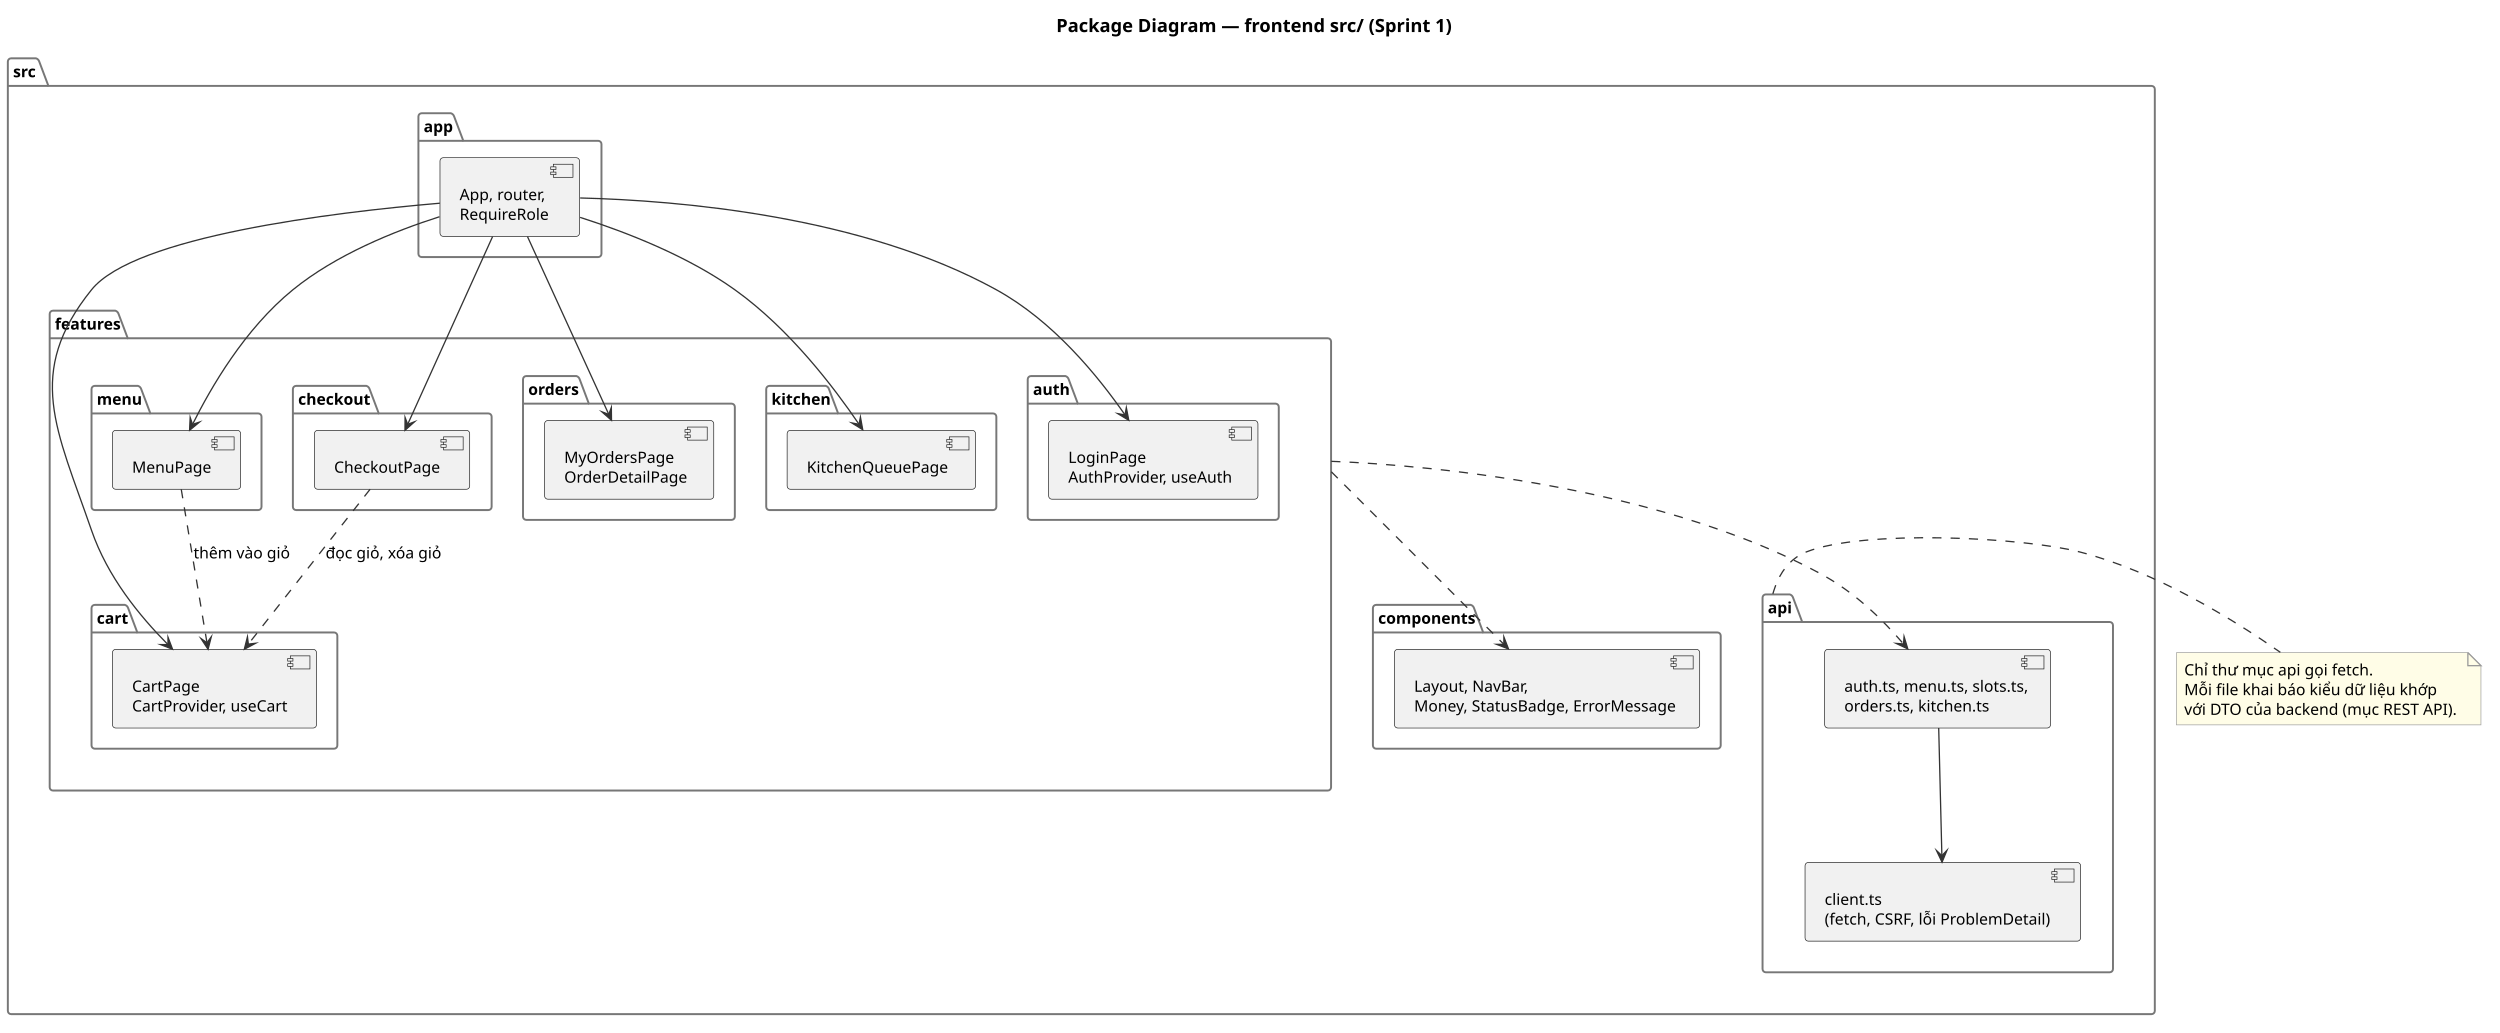
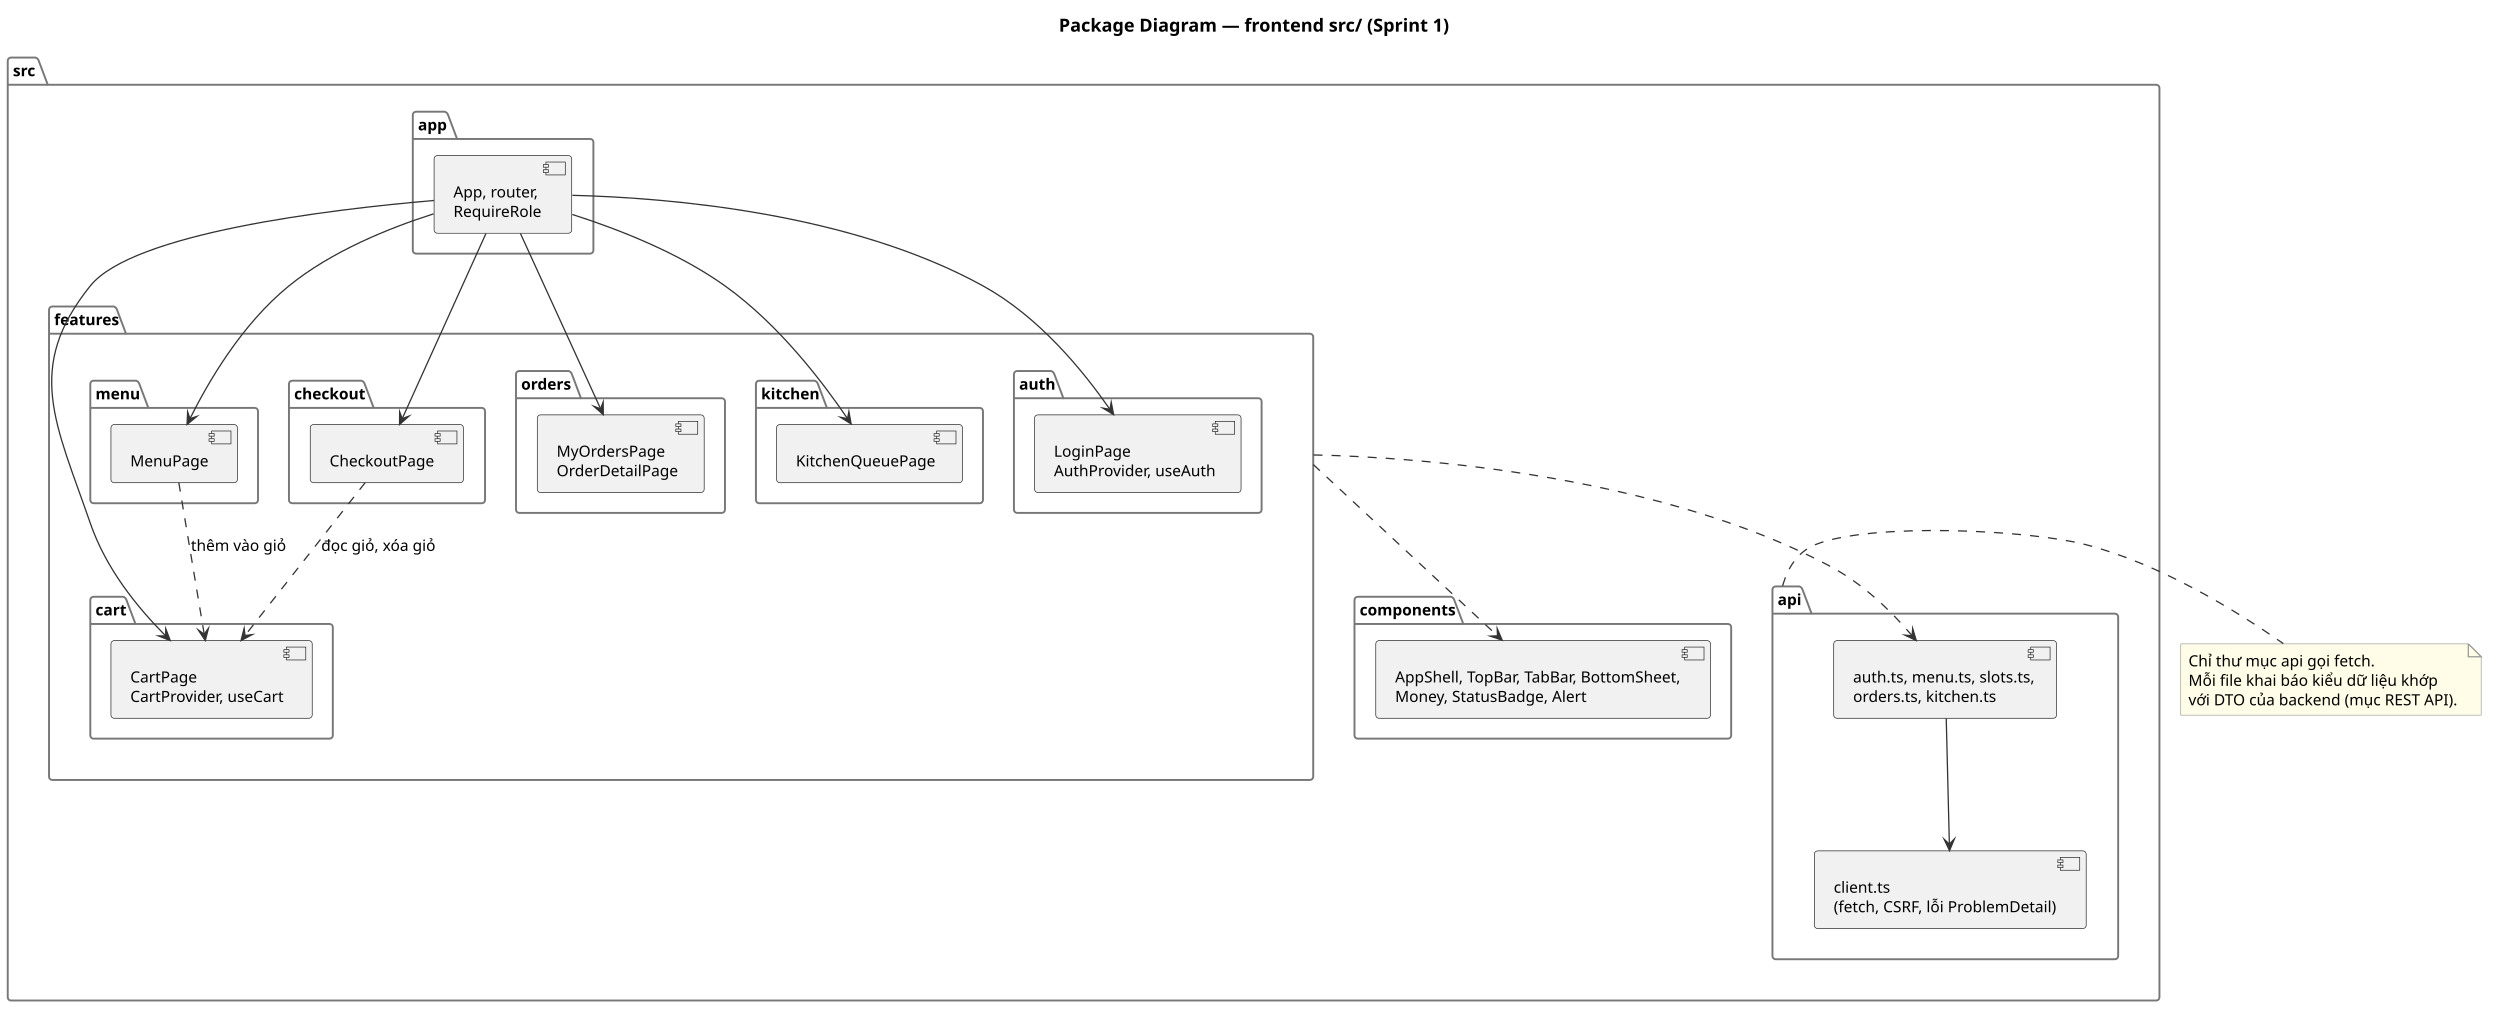
- <svg xmlns="http://www.w3.org/2000/svg" version="1.1" data-diagram-type="DESCRIPTION" style="width:1912px;height:790px;background:#FFFFFF;" width="1912px" height="790px" viewBox="0 0 1912 790" zoomAndPan="magnify" preserveAspectRatio="none" contentStyleType="text/css">
+ <svg xmlns="http://www.w3.org/2000/svg" version="1.1" data-diagram-type="DESCRIPTION" style="width:1938px;height:790px;background:#FFFFFF;" width="1938px" height="790px" viewBox="0 0 1938 790" zoomAndPan="magnify" preserveAspectRatio="none" contentStyleType="text/css">
  <defs />
  <g font-family="sans-serif" lengthAdjust="spacing">
    <g class="title" data-source-line="2">
-       <text x="807.792" y="24.533" fill="#000" font-size="14" textLength="289.844" font-weight="700">Package Diagram — frontend src/ (Sprint 1)</text>
+       <text x="820.792" y="24.533" fill="#000" font-size="14" textLength="289.844" font-weight="700">Package Diagram — frontend src/ (Sprint 1)</text>
    </g>
    <g class="cluster" data-qualified-name="src" id="ent0001" data-source-line="5">
-       <path d="M8.5,44.609 L27.518,44.609 A3.75,3.75 0 0 1 30.018,47.109 L37.018,65.703 L1645.5,65.703 A2.5,2.5 0 0 1 1648,68.203 L1648,773.109 A2.5,2.5 0 0 1 1645.5,775.609 L8.5,775.609 A2.5,2.5 0 0 1 6,773.109 L6,47.109 A2.5,2.5 0 0 1 8.5,44.609" style="stroke:#777;stroke-width:1.5;" fill="none" />
+       <path d="M8.5,44.609 L27.518,44.609 A3.75,3.75 0 0 1 30.018,47.109 L37.018,65.703 L1671.5,65.703 A2.5,2.5 0 0 1 1674,68.203 L1674,773.109 A2.5,2.5 0 0 1 1671.5,775.609 L8.5,775.609 A2.5,2.5 0 0 1 6,773.109 L6,47.109 A2.5,2.5 0 0 1 8.5,44.609" style="stroke:#777;stroke-width:1.5;" fill="none" />
      <line x1="6" y1="65.703" x2="37.018" y2="65.703" style="stroke:#777;stroke-width:1.5;" />
      <text x="10" y="59.066" fill="#000" font-size="12" textLength="18.018" font-weight="700">src</text>
    </g>
    <g class="cluster" data-qualified-name="src.app" id="ent0002" data-source-line="6">
      <path d="M322.5,86.609 L344.834,86.609 A3.75,3.75 0 0 1 347.334,89.109 L354.334,107.703 L457.5,107.703 A2.5,2.5 0 0 1 460,110.203 L460,194.109 A2.5,2.5 0 0 1 457.5,196.609 L322.5,196.609 A2.5,2.5 0 0 1 320,194.109 L320,89.109 A2.5,2.5 0 0 1 322.5,86.609" style="stroke:#777;stroke-width:1.5;" fill="none" />
      <line x1="320" y1="107.703" x2="354.334" y2="107.703" style="stroke:#777;stroke-width:1.5;" />
      <text x="324" y="101.066" fill="#000" font-size="12" textLength="21.334" font-weight="700">app</text>
    </g>
    <g class="cluster" data-qualified-name="src.features" id="ent0004" data-source-line="9">
      <path d="M40.5,237.609 L88.188,237.609 A3.75,3.75 0 0 1 90.688,240.109 L97.688,258.703 L1015.5,258.703 A2.5,2.5 0 0 1 1018,261.203 L1018,602.109 A2.5,2.5 0 0 1 1015.5,604.609 L40.5,604.609 A2.5,2.5 0 0 1 38,602.109 L38,240.109 A2.5,2.5 0 0 1 40.5,237.609" style="stroke:#777;stroke-width:1.5;" fill="none" />
      <line x1="38" y1="258.703" x2="97.688" y2="258.703" style="stroke:#777;stroke-width:1.5;" />
      <text x="42" y="252.066" fill="#000" font-size="12" textLength="46.688" font-weight="700">features</text>
    </g>
    <g class="cluster" data-qualified-name="src.features.fAuth" id="ent0005" data-source-line="10">
      <path d="M788.5,287.609 L814.83,287.609 A3.75,3.75 0 0 1 817.33,290.109 L824.33,308.703 L975.5,308.703 A2.5,2.5 0 0 1 978,311.203 L978,395.109 A2.5,2.5 0 0 1 975.5,397.609 L788.5,397.609 A2.5,2.5 0 0 1 786,395.109 L786,290.109 A2.5,2.5 0 0 1 788.5,287.609" style="stroke:#777;stroke-width:1.5;" fill="none" />
      <line x1="786" y1="308.703" x2="824.33" y2="308.703" style="stroke:#777;stroke-width:1.5;" />
      <text x="790" y="302.066" fill="#000" font-size="12" textLength="25.33" font-weight="700">auth</text>
    </g>
    <g class="cluster" data-qualified-name="src.features.fMenu" id="ent0007" data-source-line="13">
      <path d="M72.5,295.109 L105.504,295.109 A3.75,3.75 0 0 1 108.004,297.609 L115.004,316.203 L197.5,316.203 A2.5,2.5 0 0 1 200,318.703 L200,387.609 A2.5,2.5 0 0 1 197.5,390.109 L72.5,390.109 A2.5,2.5 0 0 1 70,387.609 L70,297.609 A2.5,2.5 0 0 1 72.5,295.109" style="stroke:#777;stroke-width:1.5;" fill="none" />
      <line x1="70" y1="316.203" x2="115.004" y2="316.203" style="stroke:#777;stroke-width:1.5;" />
      <text x="74" y="309.566" fill="#000" font-size="12" textLength="32.004" font-weight="700">menu</text>
    </g>
    <g class="cluster" data-qualified-name="src.features.fCart" id="ent0009" data-source-line="16">
      <path d="M72.5,462.609 L95.514,462.609 A3.75,3.75 0 0 1 98.014,465.109 L105.014,483.703 L255.5,483.703 A2.5,2.5 0 0 1 258,486.203 L258,570.109 A2.5,2.5 0 0 1 255.5,572.609 L72.5,572.609 A2.5,2.5 0 0 1 70,570.109 L70,465.109 A2.5,2.5 0 0 1 72.5,462.609" style="stroke:#777;stroke-width:1.5;" fill="none" />
      <line x1="70" y1="483.703" x2="105.014" y2="483.703" style="stroke:#777;stroke-width:1.5;" />
      <text x="74" y="477.066" fill="#000" font-size="12" textLength="22.014" font-weight="700">cart</text>
    </g>
    <g class="cluster" data-qualified-name="src.features.fCheckout" id="ent0011" data-source-line="19">
      <path d="M226.5,295.109 L280.182,295.109 A3.75,3.75 0 0 1 282.682,297.609 L289.682,316.203 L373.5,316.203 A2.5,2.5 0 0 1 376,318.703 L376,387.609 A2.5,2.5 0 0 1 373.5,390.109 L226.5,390.109 A2.5,2.5 0 0 1 224,387.609 L224,297.609 A2.5,2.5 0 0 1 226.5,295.109" style="stroke:#777;stroke-width:1.5;" fill="none" />
      <line x1="224" y1="316.203" x2="289.682" y2="316.203" style="stroke:#777;stroke-width:1.5;" />
      <text x="228" y="309.566" fill="#000" font-size="12" textLength="52.682" font-weight="700">checkout</text>
    </g>
    <g class="cluster" data-qualified-name="src.features.fOrders" id="ent0013" data-source-line="22">
      <path d="M402.5,287.609 L440.848,287.609 A3.75,3.75 0 0 1 443.348,290.109 L450.348,308.703 L559.5,308.703 A2.5,2.5 0 0 1 562,311.203 L562,395.109 A2.5,2.5 0 0 1 559.5,397.609 L402.5,397.609 A2.5,2.5 0 0 1 400,395.109 L400,290.109 A2.5,2.5 0 0 1 402.5,287.609" style="stroke:#777;stroke-width:1.5;" fill="none" />
      <line x1="400" y1="308.703" x2="450.348" y2="308.703" style="stroke:#777;stroke-width:1.5;" />
      <text x="404" y="302.066" fill="#000" font-size="12" textLength="37.348" font-weight="700">orders</text>
    </g>
    <g class="cluster" data-qualified-name="src.features.fKitchen" id="ent0015" data-source-line="25">
      <path d="M588.5,295.109 L631.512,295.109 A3.75,3.75 0 0 1 634.012,297.609 L641.012,316.203 L759.5,316.203 A2.5,2.5 0 0 1 762,318.703 L762,387.609 A2.5,2.5 0 0 1 759.5,390.109 L588.5,390.109 A2.5,2.5 0 0 1 586,387.609 L586,297.609 A2.5,2.5 0 0 1 588.5,295.109" style="stroke:#777;stroke-width:1.5;" fill="none" />
      <line x1="586" y1="316.203" x2="641.012" y2="316.203" style="stroke:#777;stroke-width:1.5;" />
      <text x="590" y="309.566" fill="#000" font-size="12" textLength="42.012" font-weight="700">kitchen</text>
    </g>
    <g class="cluster" data-qualified-name="src.api" id="ent0017" data-source-line="29">
-       <path d="M1350.5,454.609 L1368.838,454.609 A3.75,3.75 0 0 1 1371.338,457.109 L1378.338,475.703 L1613.5,475.703 A2.5,2.5 0 0 1 1616,478.203 L1616,741.109 A2.5,2.5 0 0 1 1613.5,743.609 L1350.5,743.609 A2.5,2.5 0 0 1 1348,741.109 L1348,457.109 A2.5,2.5 0 0 1 1350.5,454.609" style="stroke:#777;stroke-width:1.5;" fill="none" />
-       <line x1="1348" y1="475.703" x2="1378.338" y2="475.703" style="stroke:#777;stroke-width:1.5;" />
-       <text x="1352" y="469.066" fill="#000" font-size="12" textLength="17.338" font-weight="700">api</text>
+       <path d="M1376.5,454.609 L1394.838,454.609 A3.75,3.75 0 0 1 1397.338,457.109 L1404.338,475.703 L1639.5,475.703 A2.5,2.5 0 0 1 1642,478.203 L1642,741.109 A2.5,2.5 0 0 1 1639.5,743.609 L1376.5,743.609 A2.5,2.5 0 0 1 1374,741.109 L1374,457.109 A2.5,2.5 0 0 1 1376.5,454.609" style="stroke:#777;stroke-width:1.5;" fill="none" />
+       <line x1="1374" y1="475.703" x2="1404.338" y2="475.703" style="stroke:#777;stroke-width:1.5;" />
+       <text x="1378" y="469.066" fill="#000" font-size="12" textLength="17.338" font-weight="700">api</text>
    </g>
    <g class="cluster" data-qualified-name="src.components" id="ent0020" data-source-line="33">
-       <path d="M1052.5,462.609 L1124.838,462.609 A3.75,3.75 0 0 1 1127.338,465.109 L1134.338,483.703 L1313.5,483.703 A2.5,2.5 0 0 1 1316,486.203 L1316,570.109 A2.5,2.5 0 0 1 1313.5,572.609 L1052.5,572.609 A2.5,2.5 0 0 1 1050,570.109 L1050,465.109 A2.5,2.5 0 0 1 1052.5,462.609" style="stroke:#777;stroke-width:1.5;" fill="none" />
+       <path d="M1052.5,462.609 L1124.838,462.609 A3.75,3.75 0 0 1 1127.338,465.109 L1134.338,483.703 L1339.5,483.703 A2.5,2.5 0 0 1 1342,486.203 L1342,570.109 A2.5,2.5 0 0 1 1339.5,572.609 L1052.5,572.609 A2.5,2.5 0 0 1 1050,570.109 L1050,465.109 A2.5,2.5 0 0 1 1052.5,462.609" style="stroke:#777;stroke-width:1.5;" fill="none" />
      <line x1="1050" y1="483.703" x2="1134.338" y2="483.703" style="stroke:#777;stroke-width:1.5;" />
      <text x="1054" y="477.066" fill="#000" font-size="12" textLength="71.338" font-weight="700">components</text>
    </g>
    <g class="entity" data-qualified-name="src.app.router" id="ent0003" data-source-line="7">
      <rect x="336.5" y="120.609" width="106.703" height="60.188" fill="#F1F1F1" style="stroke:#181818;stroke-width:0.5;" rx="2.5" ry="2.5" />
      <rect x="423.203" y="125.609" width="15" height="10" fill="#F1F1F1" style="stroke:#181818;stroke-width:0.5;" />
      <rect x="421.203" y="127.609" width="4" height="2" fill="#F1F1F1" style="stroke:#181818;stroke-width:0.5;" />
      <rect x="421.203" y="131.609" width="4" height="2" fill="#F1F1F1" style="stroke:#181818;stroke-width:0.5;" />
      <text x="351.5" y="153.066" fill="#000" font-size="12" textLength="62.701">App, router,</text>
      <text x="351.5" y="168.16" fill="#000" font-size="12" textLength="66.703">RequireRole</text>
    </g>
    <g class="entity" data-qualified-name="src.features.fAuth.auth" id="ent0006" data-source-line="11">
      <rect x="802" y="321.609" width="160.07" height="60.188" fill="#F1F1F1" style="stroke:#181818;stroke-width:0.5;" rx="2.5" ry="2.5" />
      <rect x="942.07" y="326.609" width="15" height="10" fill="#F1F1F1" style="stroke:#181818;stroke-width:0.5;" />
      <rect x="940.07" y="328.609" width="4" height="2" fill="#F1F1F1" style="stroke:#181818;stroke-width:0.5;" />
      <rect x="940.07" y="332.609" width="4" height="2" fill="#F1F1F1" style="stroke:#181818;stroke-width:0.5;" />
      <text x="817" y="354.066" fill="#000" font-size="12" textLength="57.387">LoginPage</text>
      <text x="817" y="369.16" fill="#000" font-size="12" textLength="120.07">AuthProvider, useAuth</text>
    </g>
    <g class="entity" data-qualified-name="src.features.fMenu.menu" id="ent0008" data-source-line="14">
      <rect x="86" y="329.109" width="98.043" height="45.094" fill="#F1F1F1" style="stroke:#181818;stroke-width:0.5;" rx="2.5" ry="2.5" />
      <rect x="164.043" y="334.109" width="15" height="10" fill="#F1F1F1" style="stroke:#181818;stroke-width:0.5;" />
      <rect x="162.043" y="336.109" width="4" height="2" fill="#F1F1F1" style="stroke:#181818;stroke-width:0.5;" />
      <rect x="162.043" y="340.109" width="4" height="2" fill="#F1F1F1" style="stroke:#181818;stroke-width:0.5;" />
      <text x="101" y="361.566" fill="#000" font-size="12" textLength="58.043">MenuPage</text>
    </g>
    <g class="entity" data-qualified-name="src.features.fCart.cart" id="ent0010" data-source-line="17">
      <rect x="86" y="496.609" width="156.039" height="60.188" fill="#F1F1F1" style="stroke:#181818;stroke-width:0.5;" rx="2.5" ry="2.5" />
      <rect x="222.039" y="501.609" width="15" height="10" fill="#F1F1F1" style="stroke:#181818;stroke-width:0.5;" />
      <rect x="220.039" y="503.609" width="4" height="2" fill="#F1F1F1" style="stroke:#181818;stroke-width:0.5;" />
      <rect x="220.039" y="507.609" width="4" height="2" fill="#F1F1F1" style="stroke:#181818;stroke-width:0.5;" />
      <text x="101" y="529.066" fill="#000" font-size="12" textLength="50.695">CartPage</text>
      <text x="101" y="544.16" fill="#000" font-size="12" textLength="116.039">CartProvider, useCart</text>
    </g>
    <g class="entity" data-qualified-name="src.features.fCheckout.checkout" id="ent0012" data-source-line="20">
      <rect x="240.5" y="329.109" width="118.721" height="45.094" fill="#F1F1F1" style="stroke:#181818;stroke-width:0.5;" rx="2.5" ry="2.5" />
      <rect x="339.221" y="334.109" width="15" height="10" fill="#F1F1F1" style="stroke:#181818;stroke-width:0.5;" />
      <rect x="337.221" y="336.109" width="4" height="2" fill="#F1F1F1" style="stroke:#181818;stroke-width:0.5;" />
      <rect x="337.221" y="340.109" width="4" height="2" fill="#F1F1F1" style="stroke:#181818;stroke-width:0.5;" />
      <text x="255.5" y="361.566" fill="#000" font-size="12" textLength="78.721">CheckoutPage</text>
    </g>
    <g class="entity" data-qualified-name="src.features.fOrders.orders" id="ent0014" data-source-line="23">
      <rect x="416.5" y="321.609" width="129.379" height="60.188" fill="#F1F1F1" style="stroke:#181818;stroke-width:0.5;" rx="2.5" ry="2.5" />
      <rect x="525.879" y="326.609" width="15" height="10" fill="#F1F1F1" style="stroke:#181818;stroke-width:0.5;" />
      <rect x="523.879" y="328.609" width="4" height="2" fill="#F1F1F1" style="stroke:#181818;stroke-width:0.5;" />
      <rect x="523.879" y="332.609" width="4" height="2" fill="#F1F1F1" style="stroke:#181818;stroke-width:0.5;" />
      <text x="431.5" y="354.066" fill="#000" font-size="12" textLength="80.695">MyOrdersPage</text>
      <text x="431.5" y="369.16" fill="#000" font-size="12" textLength="89.379">OrderDetailPage</text>
    </g>
    <g class="entity" data-qualified-name="src.features.fKitchen.kitchen" id="ent0016" data-source-line="26">
      <rect x="602" y="329.109" width="144.08" height="45.094" fill="#F1F1F1" style="stroke:#181818;stroke-width:0.5;" rx="2.5" ry="2.5" />
      <rect x="726.08" y="334.109" width="15" height="10" fill="#F1F1F1" style="stroke:#181818;stroke-width:0.5;" />
      <rect x="724.08" y="336.109" width="4" height="2" fill="#F1F1F1" style="stroke:#181818;stroke-width:0.5;" />
      <rect x="724.08" y="340.109" width="4" height="2" fill="#F1F1F1" style="stroke:#181818;stroke-width:0.5;" />
      <text x="617" y="361.566" fill="#000" font-size="12" textLength="104.08">KitchenQueuePage</text>
    </g>
    <g class="entity" data-qualified-name="src.api.client" id="ent0018" data-source-line="30">
-       <rect x="1380.5" y="659.609" width="210.713" height="60.188" fill="#F1F1F1" style="stroke:#181818;stroke-width:0.5;" rx="2.5" ry="2.5" />
-       <rect x="1571.213" y="664.609" width="15" height="10" fill="#F1F1F1" style="stroke:#181818;stroke-width:0.5;" />
-       <rect x="1569.213" y="666.609" width="4" height="2" fill="#F1F1F1" style="stroke:#181818;stroke-width:0.5;" />
-       <rect x="1569.213" y="670.609" width="4" height="2" fill="#F1F1F1" style="stroke:#181818;stroke-width:0.5;" />
-       <text x="1395.5" y="692.066" fill="#000" font-size="12" textLength="40.682">client.ts</text>
-       <text x="1395.5" y="707.16" fill="#000" font-size="12" textLength="170.713">(fetch, CSRF, lỗi ProblemDetail)</text>
+       <rect x="1406.5" y="659.609" width="210.713" height="60.188" fill="#F1F1F1" style="stroke:#181818;stroke-width:0.5;" rx="2.5" ry="2.5" />
+       <rect x="1597.213" y="664.609" width="15" height="10" fill="#F1F1F1" style="stroke:#181818;stroke-width:0.5;" />
+       <rect x="1595.213" y="666.609" width="4" height="2" fill="#F1F1F1" style="stroke:#181818;stroke-width:0.5;" />
+       <rect x="1595.213" y="670.609" width="4" height="2" fill="#F1F1F1" style="stroke:#181818;stroke-width:0.5;" />
+       <text x="1421.5" y="692.066" fill="#000" font-size="12" textLength="40.682">client.ts</text>
+       <text x="1421.5" y="707.16" fill="#000" font-size="12" textLength="170.713">(fetch, CSRF, lỗi ProblemDetail)</text>
    </g>
    <g class="entity" data-qualified-name="src.api.apis" id="ent0019" data-source-line="31">
-       <rect x="1395.5" y="496.609" width="172.721" height="60.188" fill="#F1F1F1" style="stroke:#181818;stroke-width:0.5;" rx="2.5" ry="2.5" />
-       <rect x="1548.221" y="501.609" width="15" height="10" fill="#F1F1F1" style="stroke:#181818;stroke-width:0.5;" />
-       <rect x="1546.221" y="503.609" width="4" height="2" fill="#F1F1F1" style="stroke:#181818;stroke-width:0.5;" />
-       <rect x="1546.221" y="507.609" width="4" height="2" fill="#F1F1F1" style="stroke:#181818;stroke-width:0.5;" />
-       <text x="1410.5" y="529.066" fill="#000" font-size="12" textLength="132.721">auth.ts, menu.ts, slots.ts,</text>
-       <text x="1410.5" y="544.16" fill="#000" font-size="12" textLength="104.039">orders.ts, kitchen.ts</text>
+       <rect x="1421.5" y="496.609" width="172.721" height="60.188" fill="#F1F1F1" style="stroke:#181818;stroke-width:0.5;" rx="2.5" ry="2.5" />
+       <rect x="1574.221" y="501.609" width="15" height="10" fill="#F1F1F1" style="stroke:#181818;stroke-width:0.5;" />
+       <rect x="1572.221" y="503.609" width="4" height="2" fill="#F1F1F1" style="stroke:#181818;stroke-width:0.5;" />
+       <rect x="1572.221" y="507.609" width="4" height="2" fill="#F1F1F1" style="stroke:#181818;stroke-width:0.5;" />
+       <text x="1436.5" y="529.066" fill="#000" font-size="12" textLength="132.721">auth.ts, menu.ts, slots.ts,</text>
+       <text x="1436.5" y="544.16" fill="#000" font-size="12" textLength="104.039">orders.ts, kitchen.ts</text>
    </g>
    <g class="entity" data-qualified-name="src.components.comps" id="ent0021" data-source-line="34">
-       <rect x="1066.5" y="496.609" width="233.43" height="60.188" fill="#F1F1F1" style="stroke:#181818;stroke-width:0.5;" rx="2.5" ry="2.5" />
-       <rect x="1279.93" y="501.609" width="15" height="10" fill="#F1F1F1" style="stroke:#181818;stroke-width:0.5;" />
-       <rect x="1277.93" y="503.609" width="4" height="2" fill="#F1F1F1" style="stroke:#181818;stroke-width:0.5;" />
-       <rect x="1277.93" y="507.609" width="4" height="2" fill="#F1F1F1" style="stroke:#181818;stroke-width:0.5;" />
-       <text x="1081.5" y="529.066" fill="#000" font-size="12" textLength="86.045">Layout, NavBar,</text>
-       <text x="1081.5" y="544.16" fill="#000" font-size="12" textLength="193.43">Money, StatusBadge, ErrorMessage</text>
+       <rect x="1066.5" y="496.609" width="259.451" height="60.188" fill="#F1F1F1" style="stroke:#181818;stroke-width:0.5;" rx="2.5" ry="2.5" />
+       <rect x="1305.951" y="501.609" width="15" height="10" fill="#F1F1F1" style="stroke:#181818;stroke-width:0.5;" />
+       <rect x="1303.951" y="503.609" width="4" height="2" fill="#F1F1F1" style="stroke:#181818;stroke-width:0.5;" />
+       <rect x="1303.951" y="507.609" width="4" height="2" fill="#F1F1F1" style="stroke:#181818;stroke-width:0.5;" />
+       <text x="1081.5" y="529.066" fill="#000" font-size="12" textLength="219.451">AppShell, TopBar, TabBar, BottomSheet,</text>
+       <text x="1081.5" y="544.16" fill="#000" font-size="12" textLength="142.746">Money, StatusBadge, Alert</text>
    </g>
    <g class="entity" data-qualified-name="GMN33" id="ent0034" data-source-line="52">
-       <path d="M1664.5,499.109 L1664.5,554.391 L1897.428,554.391 L1897.428,509.109 L1887.428,499.109 L1664.5,499.109" style="stroke:#999;stroke-width:0.5;" fill="#FFFDE7" />
-       <path d="M1887.428,499.109 L1887.428,509.109 L1897.428,509.109 L1887.428,499.109" style="stroke:#999;stroke-width:1;" fill="#FFFDE7" />
-       <text x="1670.5" y="516.566" fill="#000" font-size="12" textLength="136.764">Chỉ thư mục api gọi fetch.</text>
-       <text x="1670.5" y="531.66" fill="#000" font-size="12" textLength="182.666">Mỗi file khai báo kiểu dữ liệu khớp</text>
-       <text x="1670.5" y="546.754" fill="#000" font-size="12" textLength="211.928">với DTO của backend (mục REST API).</text>
+       <path d="M1690.5,499.109 L1690.5,554.391 L1923.428,554.391 L1923.428,509.109 L1913.428,499.109 L1690.5,499.109" style="stroke:#999;stroke-width:0.5;" fill="#FFFDE7" />
+       <path d="M1913.428,499.109 L1913.428,509.109 L1923.428,509.109 L1913.428,499.109" style="stroke:#999;stroke-width:1;" fill="#FFFDE7" />
+       <text x="1696.5" y="516.566" fill="#000" font-size="12" textLength="136.764">Chỉ thư mục api gọi fetch.</text>
+       <text x="1696.5" y="531.66" fill="#000" font-size="12" textLength="182.666">Mỗi file khai báo kiểu dữ liệu khớp</text>
+       <text x="1696.5" y="546.754" fill="#000" font-size="12" textLength="211.928">với DTO của backend (mục REST API).</text>
    </g>
    <g class="link" data-entity-1="ent0003" data-entity-2="ent0006" id="lnk22" data-source-line="38" data-link-type="dependency">
      <path d="M443.71,151.409 C519.33,153.329 659.41,165.059 762,221.609 C805.66,245.679 839.514,287.286 860.424,317.326" style="stroke:#333;stroke-width:1;" fill="none" id="router-to-auth" />
      <polygon points="863.28,321.429,861.421,311.757,860.424,317.326,854.855,316.328,863.28,321.429" fill="#333" style="stroke:#333;stroke-width:1;stroke-linejoin:miter;stroke-miterlimit:10;" />
    </g>
    <g class="link" data-entity-1="ent0003" data-entity-2="ent0008" id="lnk23" data-source-line="39" data-link-type="dependency">
      <path d="M336.14,165.759 C301.45,176.819 256.87,194.859 224,221.609 C187.06,251.659 161.272,296.435 147.232,324.585" style="stroke:#333;stroke-width:1;" fill="none" id="router-to-menu" />
      <polygon points="145,329.059,152.596,322.791,147.232,324.585,145.437,319.22,145,329.059" fill="#333" style="stroke:#333;stroke-width:1;stroke-linejoin:miter;stroke-miterlimit:10;" />
    </g>
    <g class="link" data-entity-1="ent0003" data-entity-2="ent0010" id="lnk24" data-source-line="40" data-link-type="dependency">
      <path d="M336.42,155.409 C254.18,162.469 102.85,180.799 70,221.609 C18.72,285.319 43.33,328.299 70,405.609 C82.26,441.129 106.324,470.614 128.454,492.994" style="stroke:#333;stroke-width:1;" fill="none" id="router-to-cart" />
      <polygon points="131.97,496.549,128.486,487.337,128.454,492.994,122.798,492.962,131.97,496.549" fill="#333" style="stroke:#333;stroke-width:1;stroke-linejoin:miter;stroke-miterlimit:10;" />
    </g>
    <g class="link" data-entity-1="ent0003" data-entity-2="ent0012" id="lnk25" data-source-line="41" data-link-type="dependency">
      <path d="M376.72,180.969 C358.43,221.409 327.991,288.734 311.791,324.534" style="stroke:#333;stroke-width:1;" fill="none" id="router-to-checkout" />
      <polygon points="309.73,329.089,317.085,322.539,311.791,324.534,309.796,319.241,309.73,329.089" fill="#333" style="stroke:#333;stroke-width:1;stroke-linejoin:miter;stroke-miterlimit:10;" />
    </g>
    <g class="link" data-entity-1="ent0003" data-entity-2="ent0014" id="lnk26" data-source-line="42" data-link-type="dependency">
      <path d="M403.43,180.969 C420.68,218.709 448.38,279.272 465.59,316.902" style="stroke:#333;stroke-width:1;" fill="none" id="router-to-orders" />
      <polygon points="467.67,321.449,467.564,311.601,465.59,316.902,460.289,314.928,467.67,321.449" fill="#333" style="stroke:#333;stroke-width:1;stroke-linejoin:miter;stroke-miterlimit:10;" />
    </g>
    <g class="link" data-entity-1="ent0003" data-entity-2="ent0016" id="lnk27" data-source-line="43" data-link-type="dependency">
      <path d="M443.66,166.259 C479.35,177.659 526.08,195.909 562,221.609 C603.97,251.639 637.817,296.316 656.997,324.496" style="stroke:#333;stroke-width:1;" fill="none" id="router-to-kitchen" />
      <polygon points="659.81,328.629,658.053,318.939,656.997,324.496,651.439,323.44,659.81,328.629" fill="#333" style="stroke:#333;stroke-width:1;stroke-linejoin:miter;stroke-miterlimit:10;" />
    </g>
    <g class="link" data-entity-1="ent0008" data-entity-2="ent0010" id="lnk28" data-source-line="45" data-link-type="dependency">
      <path d="M138.61,374.169 C143.79,405.059 152.503,457.048 158.303,491.618" style="stroke:#333;stroke-width:1;stroke-dasharray:7,7;" fill="none" id="menu-to-cart" />
      <polygon points="159.13,496.549,161.586,487.012,158.303,491.618,153.696,488.335,159.13,496.549" fill="#333" style="stroke:#333;stroke-width:1;stroke-linejoin:miter;stroke-miterlimit:10;" />
      <text x="148" y="427.066" fill="#000" font-size="12" textLength="68.707">thêm vào giỏ</text>
    </g>
    <g class="link" data-entity-1="ent0012" data-entity-2="ent0010" id="lnk29" data-source-line="46" data-link-type="dependency">
      <path d="M283.05,374.169 C258.77,405.059 217.11,458.049 189.93,492.619" style="stroke:#333;stroke-width:1;stroke-dasharray:7,7;" fill="none" id="checkout-to-cart" />
      <polygon points="186.84,496.549,195.547,491.947,189.93,492.619,189.258,487.002,186.84,496.549" fill="#333" style="stroke:#333;stroke-width:1;stroke-linejoin:miter;stroke-miterlimit:10;" />
      <text x="249" y="427.066" fill="#000" font-size="12" textLength="84.059">đọc giỏ, xóa giỏ</text>
    </g>
    <g class="link" data-entity-1="ent0004" data-entity-2="ent0019" id="lnk30" data-source-line="47" data-link-type="dependency">
-       <path d="M1018.151,352.838 C1018.334,352.844 1018.518,352.851 1018.706,352.858 C1019.082,352.871 1019.469,352.886 1019.867,352.901 C1020.664,352.932 1021.506,352.965 1022.392,353.002 C1029.481,353.295 1039.395,353.799 1051.568,354.655 C1075.913,356.366 1109.292,359.484 1147.164,365.141 C1222.908,376.454 1316.625,397.924 1392,438.609 C1418.39,452.849 1439.216,473.232 1455.816,492.492" style="stroke:#333;stroke-width:1;stroke-dasharray:7,7;" fill="none" id="features-to-apis" />
-       <polygon points="1459.08,496.279,1456.234,486.851,1455.816,492.492,1450.174,492.074,1459.08,496.279" fill="#333" style="stroke:#333;stroke-width:1;stroke-linejoin:miter;stroke-miterlimit:10;" />
+       <path d="M1018.222,352.691 C1018.603,352.697 1018.997,352.704 1019.404,352.712 C1020.217,352.727 1021.08,352.745 1021.991,352.765 C1029.28,352.926 1039.669,353.254 1052.537,353.917 C1078.272,355.242 1113.924,357.908 1154.534,363.269 C1235.753,373.992 1336.8,395.494 1418,438.609 C1444.68,452.779 1465.667,473.412 1482.257,492.782" style="stroke:#333;stroke-width:1;stroke-dasharray:7,7;" fill="none" id="features-to-apis" />
+       <polygon points="1485.51,496.579,1482.694,487.142,1482.257,492.782,1476.617,492.346,1485.51,496.579" fill="#333" style="stroke:#333;stroke-width:1;stroke-linejoin:miter;stroke-miterlimit:10;" />
    </g>
    <g class="link" data-entity-1="ent0004" data-entity-2="ent0021" id="lnk31" data-source-line="48" data-link-type="dependency">
-       <path d="M1018.178,360.787 C1018.29,360.899 1018.402,361.011 1018.516,361.125 C1018.743,361.352 1018.974,361.583 1019.209,361.818 C1019.679,362.288 1020.165,362.774 1020.666,363.276 C1022.672,365.281 1024.924,367.533 1027.391,370 C1037.257,379.866 1050.555,393.164 1065.242,407.852 C1094.618,437.227 1126.014,468.624 1150.164,492.774" style="stroke:#333;stroke-width:1;stroke-dasharray:7,7;" fill="none" id="features-to-comps" />
-       <polygon points="1153.7,496.309,1150.164,487.117,1150.164,492.774,1144.508,492.774,1153.7,496.309" fill="#333" style="stroke:#333;stroke-width:1;stroke-linejoin:miter;stroke-miterlimit:10;" />
+       <path d="M1018.081,360.131 C1018.197,360.238 1018.313,360.347 1018.431,360.456 C1019.373,361.332 1020.385,362.273 1021.463,363.276 C1023.62,365.281 1026.042,367.533 1028.694,370 C1039.303,379.866 1053.602,393.164 1069.394,407.852 C1100.978,437.227 1134.874,468.754 1160.839,492.904" style="stroke:#333;stroke-width:1;stroke-dasharray:7,7;" fill="none" id="features-to-comps" />
+       <polygon points="1164.5,496.309,1160.634,487.251,1160.839,492.904,1155.186,493.109,1164.5,496.309" fill="#333" style="stroke:#333;stroke-width:1;stroke-linejoin:miter;stroke-miterlimit:10;" />
    </g>
    <g class="link" data-entity-1="ent0019" data-entity-2="ent0018" id="lnk32" data-source-line="49" data-link-type="dependency">
-       <path d="M1482.72,556.769 C1483.45,585.849 1484.426,625.291 1485.146,654.401" style="stroke:#333;stroke-width:1;" fill="none" id="apis-to-client" />
-       <polygon points="1485.27,659.399,1489.046,650.303,1485.146,654.401,1481.049,650.501,1485.27,659.399" fill="#333" style="stroke:#333;stroke-width:1;stroke-linejoin:miter;stroke-miterlimit:10;" />
+       <path d="M1508.72,556.769 C1509.45,585.849 1510.426,625.291 1511.146,654.401" style="stroke:#333;stroke-width:1;" fill="none" id="apis-to-client" />
+       <polygon points="1511.27,659.399,1515.046,650.303,1511.146,654.401,1507.049,650.501,1511.27,659.399" fill="#333" style="stroke:#333;stroke-width:1;stroke-linejoin:miter;stroke-miterlimit:10;" />
    </g>
    <g class="link" data-entity-1="ent0017" data-entity-2="ent0034" id="lnk35" data-source-line="52" data-link-type="association">
-       <path d="M1355.886,454.2 C1356.078,453.519 1356.277,452.844 1356.486,452.173 C1357.319,449.491 1358.29,446.889 1359.417,444.401 C1363.923,434.449 1370.913,426.314 1381.5,422.109 C1424.67,404.969 1545.51,410.579 1590.5,422.109 C1648.24,436.909 1707.27,473.239 1744.01,498.899" style="stroke:#333;stroke-width:1;stroke-dasharray:7,7;" fill="none" id="api-GMN33" />
+       <path d="M1381.886,454.2 C1382.078,453.519 1382.277,452.844 1382.486,452.173 C1383.319,449.491 1384.29,446.889 1385.417,444.401 C1389.923,434.449 1396.913,426.314 1407.5,422.109 C1450.67,404.969 1571.51,410.579 1616.5,422.109 C1674.24,436.909 1733.27,473.239 1770.01,498.899" style="stroke:#333;stroke-width:1;stroke-dasharray:7,7;" fill="none" id="api-GMN33" />
    </g>
  </g>
</svg>
